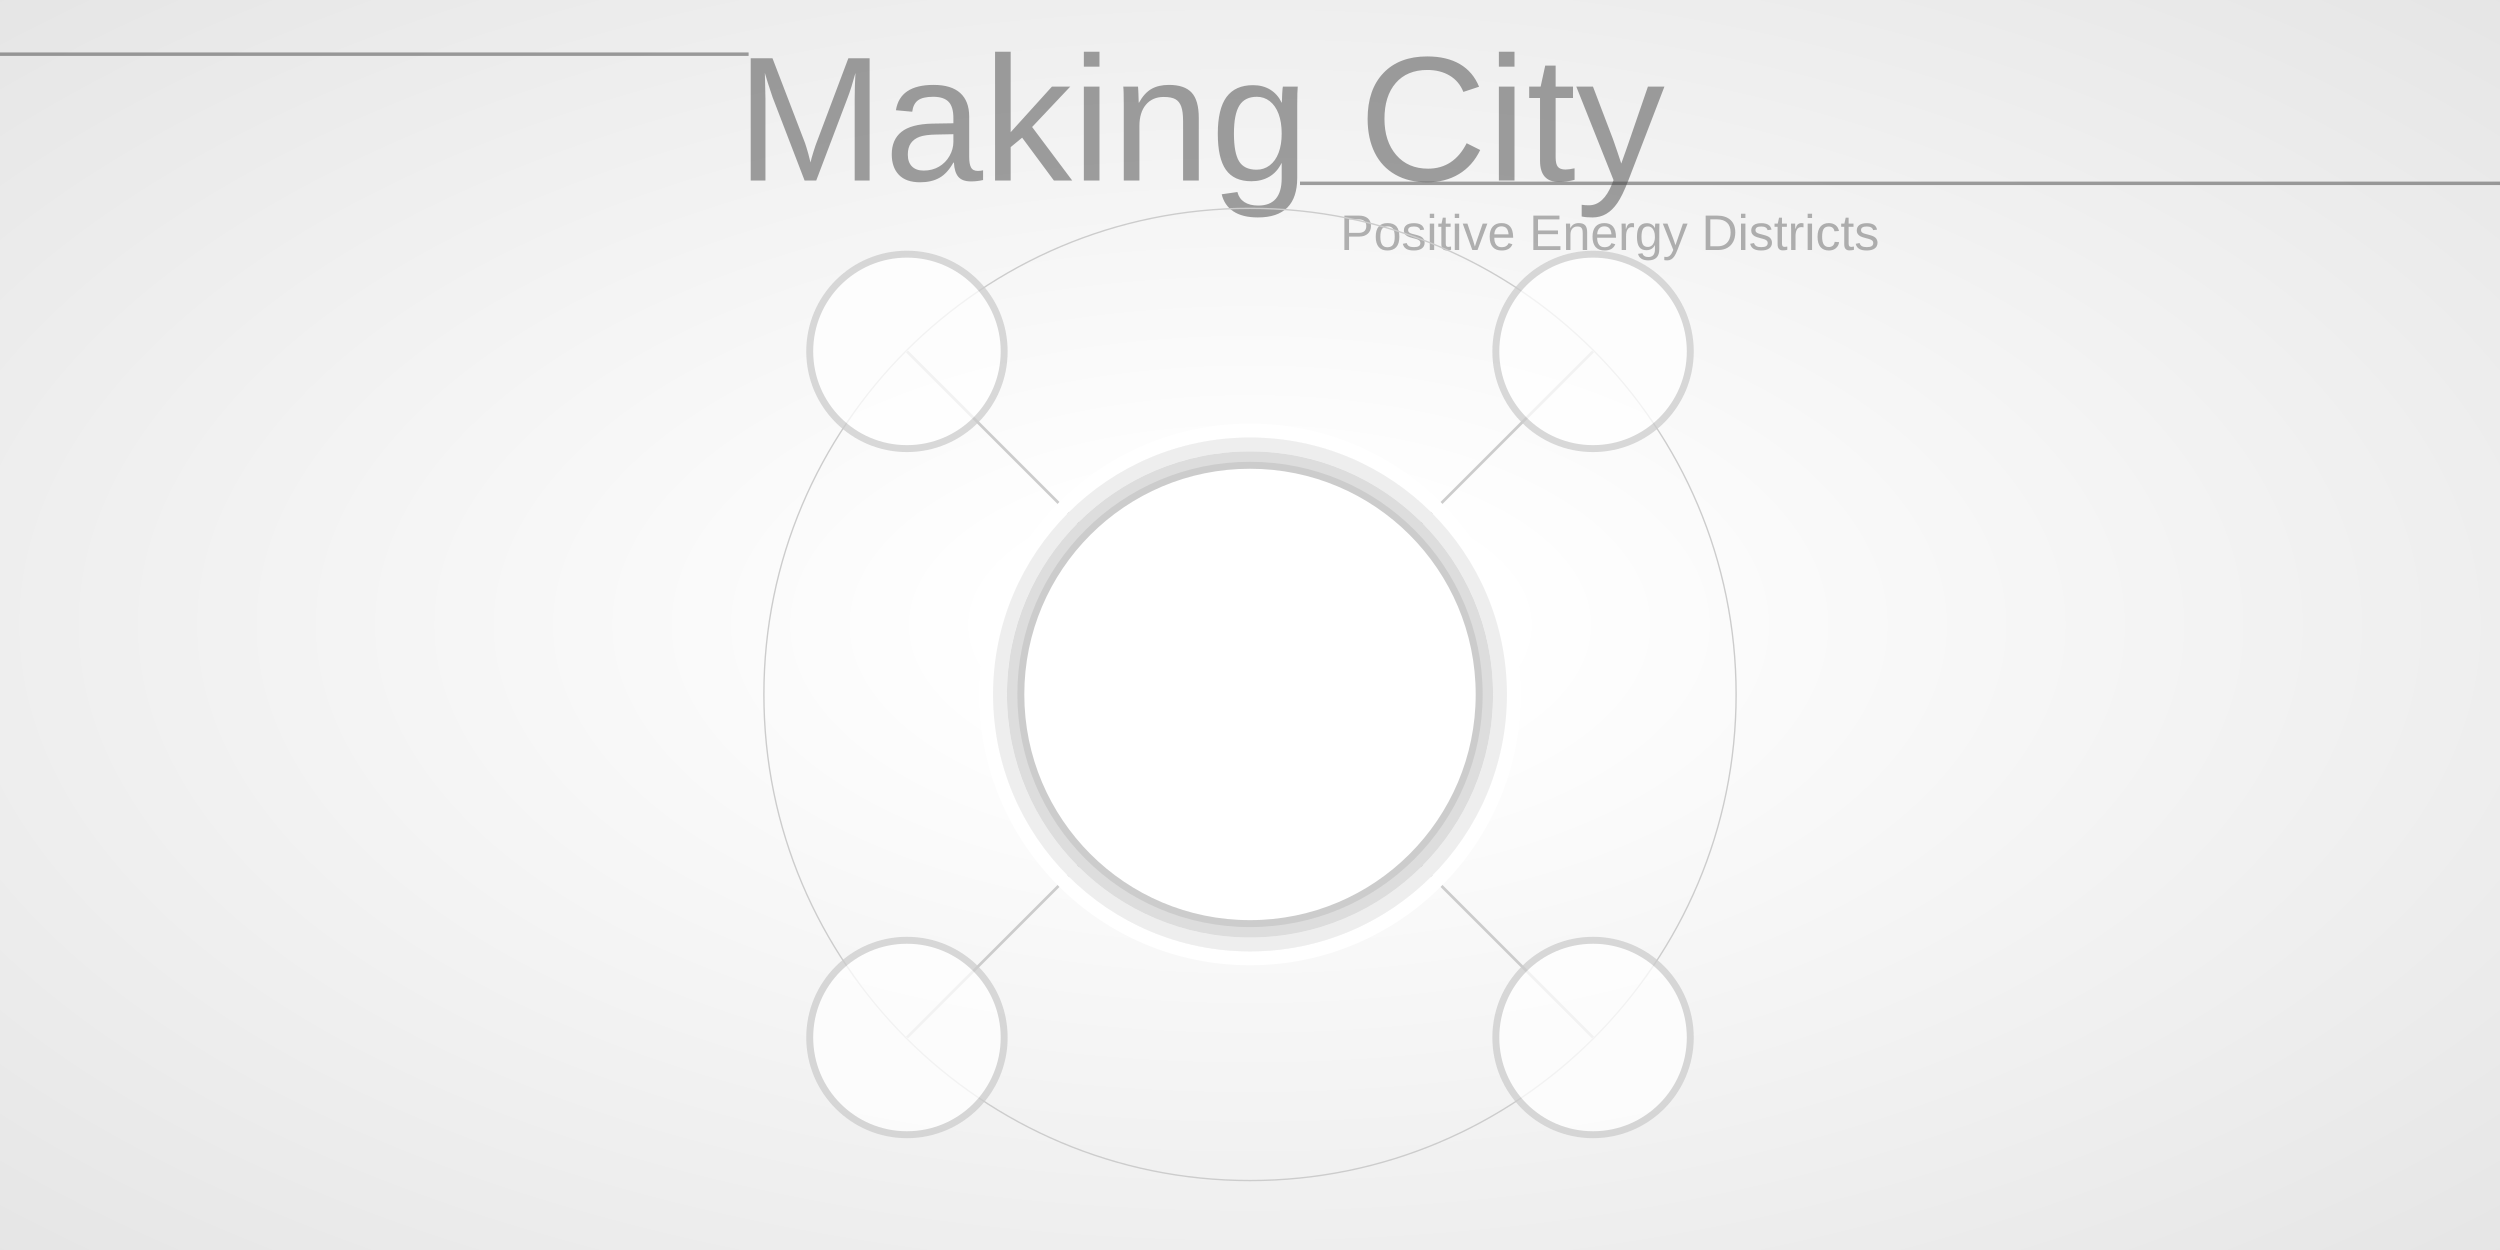
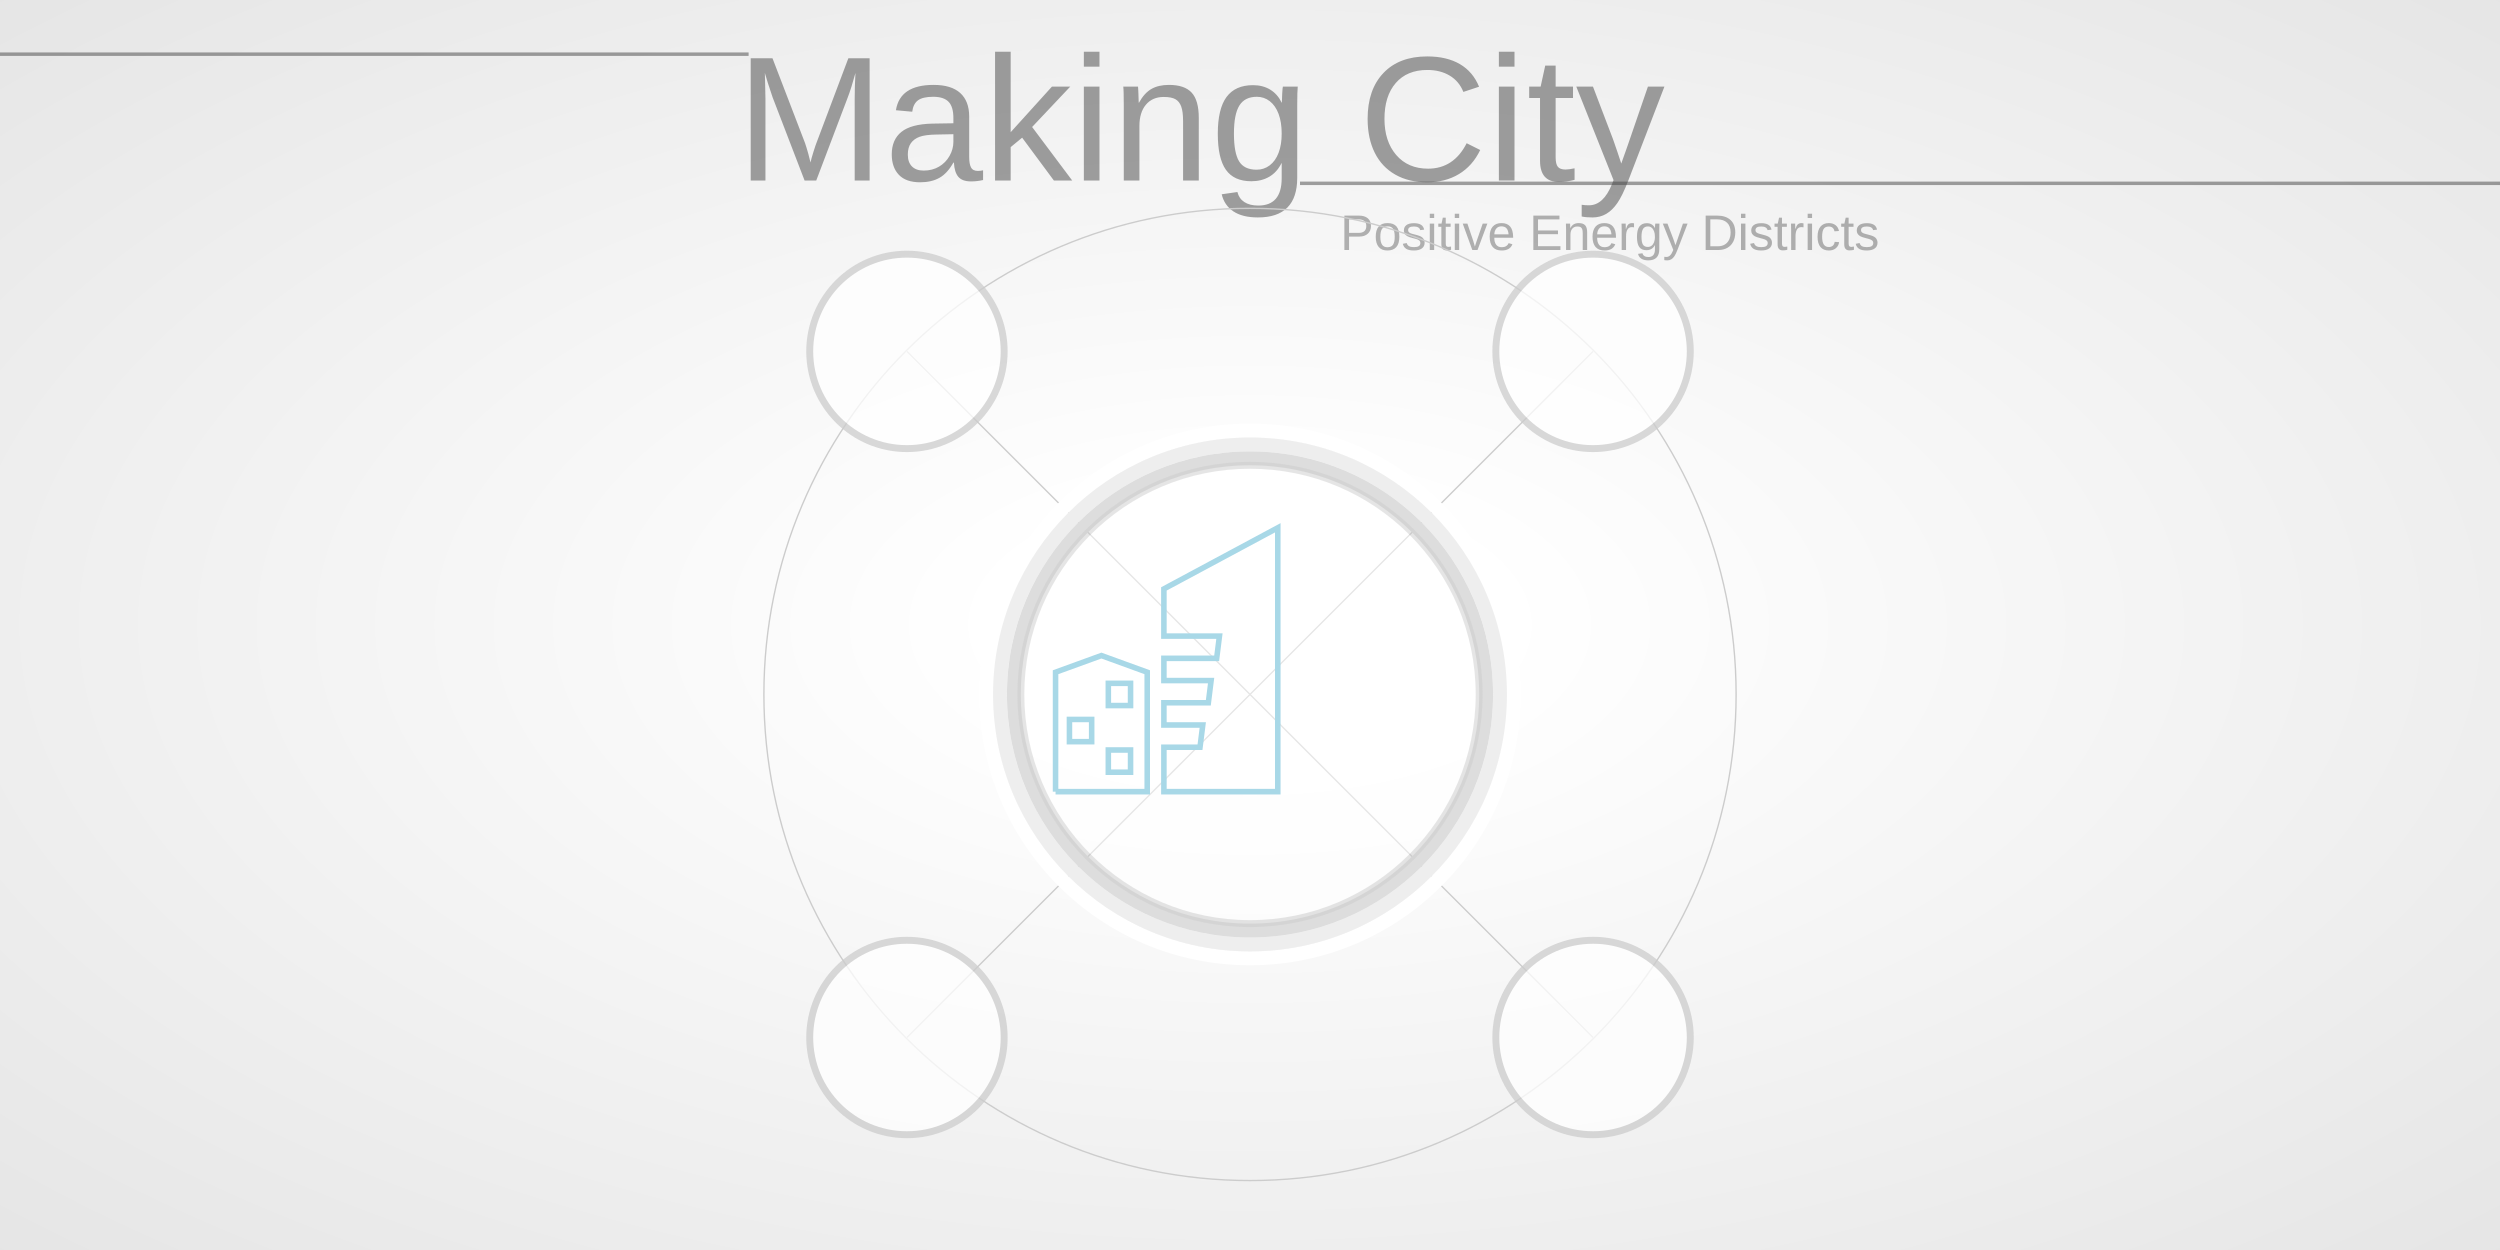
<svg xmlns="http://www.w3.org/2000/svg" width="1800" height="900" viewBox="-900 -500 1800 900" preserveAspectRatio="xMinYMin meet">
  <style>
.line {
	fill: none;
- 	stroke-width: 2;
+ 	stroke-width: 1;
	stroke: #ccc;
}
.circle-district {
	cursor: pointer;
}
.grid-head {
	opacity: 0.5;
	stroke-width: 2.5;
	stroke: #444;
}
</style>
  <defs>
    <radialGradient id="grad" cx="50%" cy="50%" r="100%">
      <stop offset="10%" style="stop-color:#fff; stop-opacity:1" />
      <stop offset="50%" style="stop-color:#eee; stop-opacity:1" />
      <stop offset="90%" style="stop-color:#ddd; stop-opacity:1" />
    </radialGradient>
  </defs>
  <rect x="-900" y="-500" width="1800" height="900" fill="url(#grad)" stroke-width="0" stroke="#000" />
  <text x="-370" y="-370" opacity="0.5" font-family="Arial, Helvetica, sans-serif" font-size="128px" fill="#444">Making City</text>
  <path class="grid-head" d="M-900 -461 H-361" />
  <path class="grid-head" d="M36 -368 H900" />
  <text x="65" y="-320" opacity="0.4" font-family="Arial, Helvetica, sans-serif" font-size="36px" fill="#444">Positive Energy Districts</text>
  <path class="line" d="M0,0 L247,-247" />
  <path class="line" d="M0,0 L247,247" />
  <path class="line" d="M0,0 L-247,-247" />
  <path class="line" d="M0,0 L-247,247" />
  <circle cx="0" cy="0" r="350" stroke-width="1" stroke="#ccc" fill="none" />
  <circle cx="0" cy="0" r="190" stroke-width="10" stroke="#fff" fill="none" />
  <circle cx="0" cy="0" r="180" stroke-width="10" stroke="#eee" fill="none" />
  <circle cx="0" cy="0" r="170" stroke-width="10" stroke="#ddd" fill="none" />
-   <circle class="circle-district" id="district" cx="0" cy="0" r="165" stroke-width="5" stroke="#ccc" fill="#fff" transform="scale(1.0)">
+   <path id="first-building-path" d="M0,0 L0,43 L16.5,49 L33,43 L33,0 L0,0    M39,0 L39,16 L52,16 L53,24 L39,24 L39,32 L55,32 L56,40 L39,40 L39,48 L58,48 L59,56 L39,56 L39,73 L80,95 L80,0 L39,0 Z" style="stroke:#51b0ce;stroke-width:2px;stroke-dasharray:0px 0px;fill:none;transform: scaleY(-2) scaleX(2) translate(-70px,-35px);">
+     <animate id="first-building-path-animate" attributeName="stroke-dashoffset" from="0" to="0" dur="2s" repeatCount="1" />
+   </path>
+   <rect x="19" y="7" width="8" height="8" style="stroke:#51b0ce;stroke-width:2px;fill:#fff;transform: scaleY(-2) scaleX(2) translate(-70px,-35px);">
+     <animate attributeName="opacity" from="0" to="1" dur="2s" />
+   </rect>
+   <rect x="5" y="18" width="8" height="8" style="stroke:#51b0ce;stroke-width:2px;fill:#fff;transform: scaleY(-2) scaleX(2) translate(-70px,-35px);">
+     <animate attributeName="opacity" from="0" to="1" dur="2s" />
+   </rect>
+   <rect x="19" y="31" width="8" height="8" style="stroke:#51b0ce;stroke-width:2px;fill:#fff;transform: scaleY(-2) scaleX(2) translate(-70px,-35px);">
+     <animate attributeName="opacity" from="0" to="1" dur="2s" />
+   </rect>
+   <circle class="circle-district" id="district" cx="0" cy="0" r="165" stroke-width="5" stroke="#ccc" fill="#fff" opacity="0.5" transform="scale(1.0)">
    <animate attributeName="r" begin="0s" dur="3s" repeatCount="indefinite" values="165;175;165" />
  </circle>
  <circle cx="247" cy="-247" r="70" stroke-width="5" stroke="#ccc" fill="#fff" opacity="0.75" />
  <circle cx="247" cy="247" r="70" stroke-width="5" stroke="#ccc" fill="#fff" opacity="0.75" />
  <circle cx="-247" cy="-247" r="70" stroke-width="5" stroke="#ccc" fill="#fff" opacity="0.75" />
  <circle cx="-247" cy="247" r="70" stroke-width="5" stroke="#ccc" fill="#fff" opacity="0.75" />
</svg>
